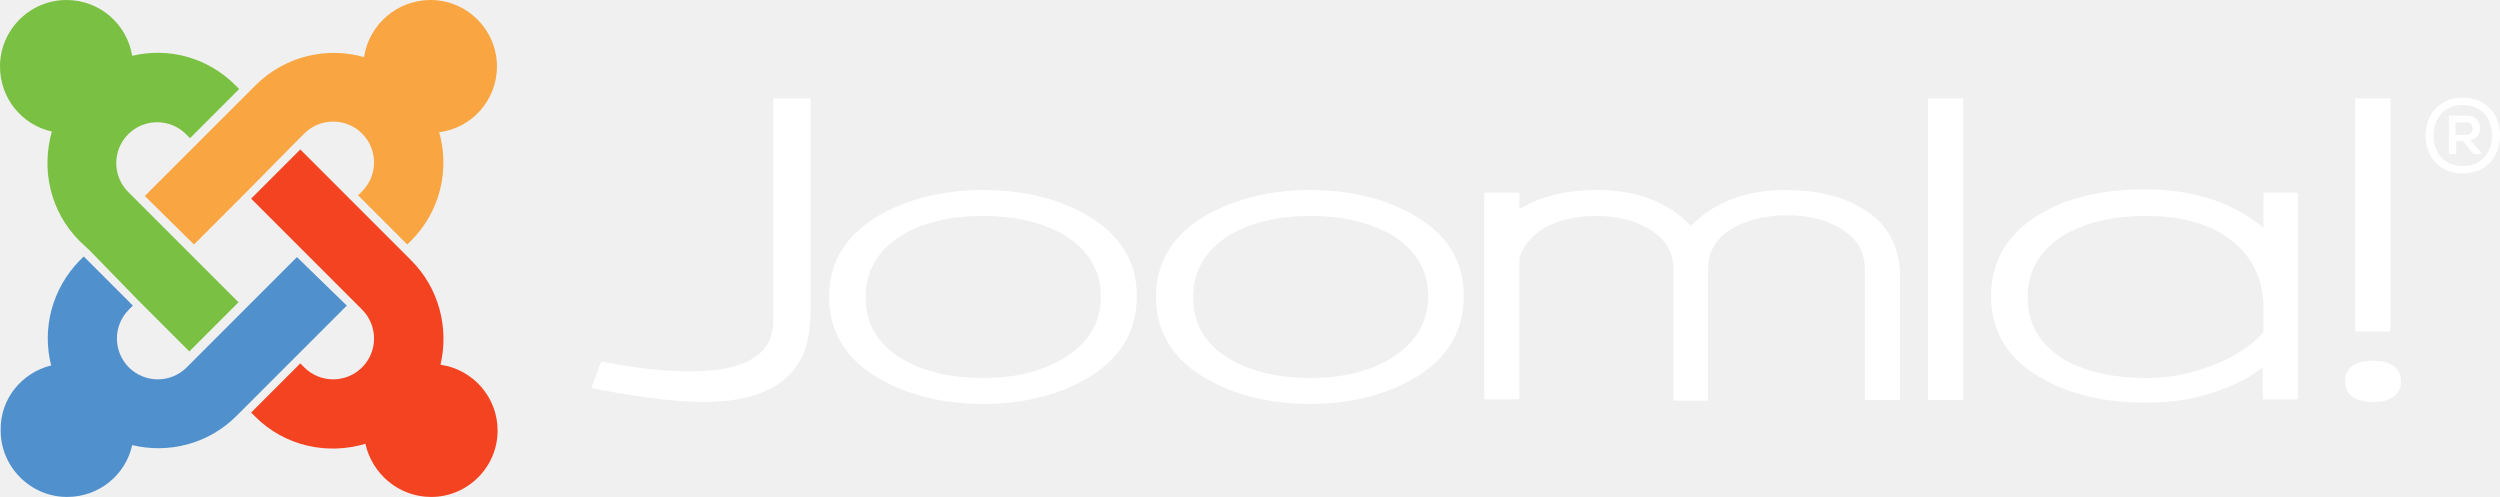
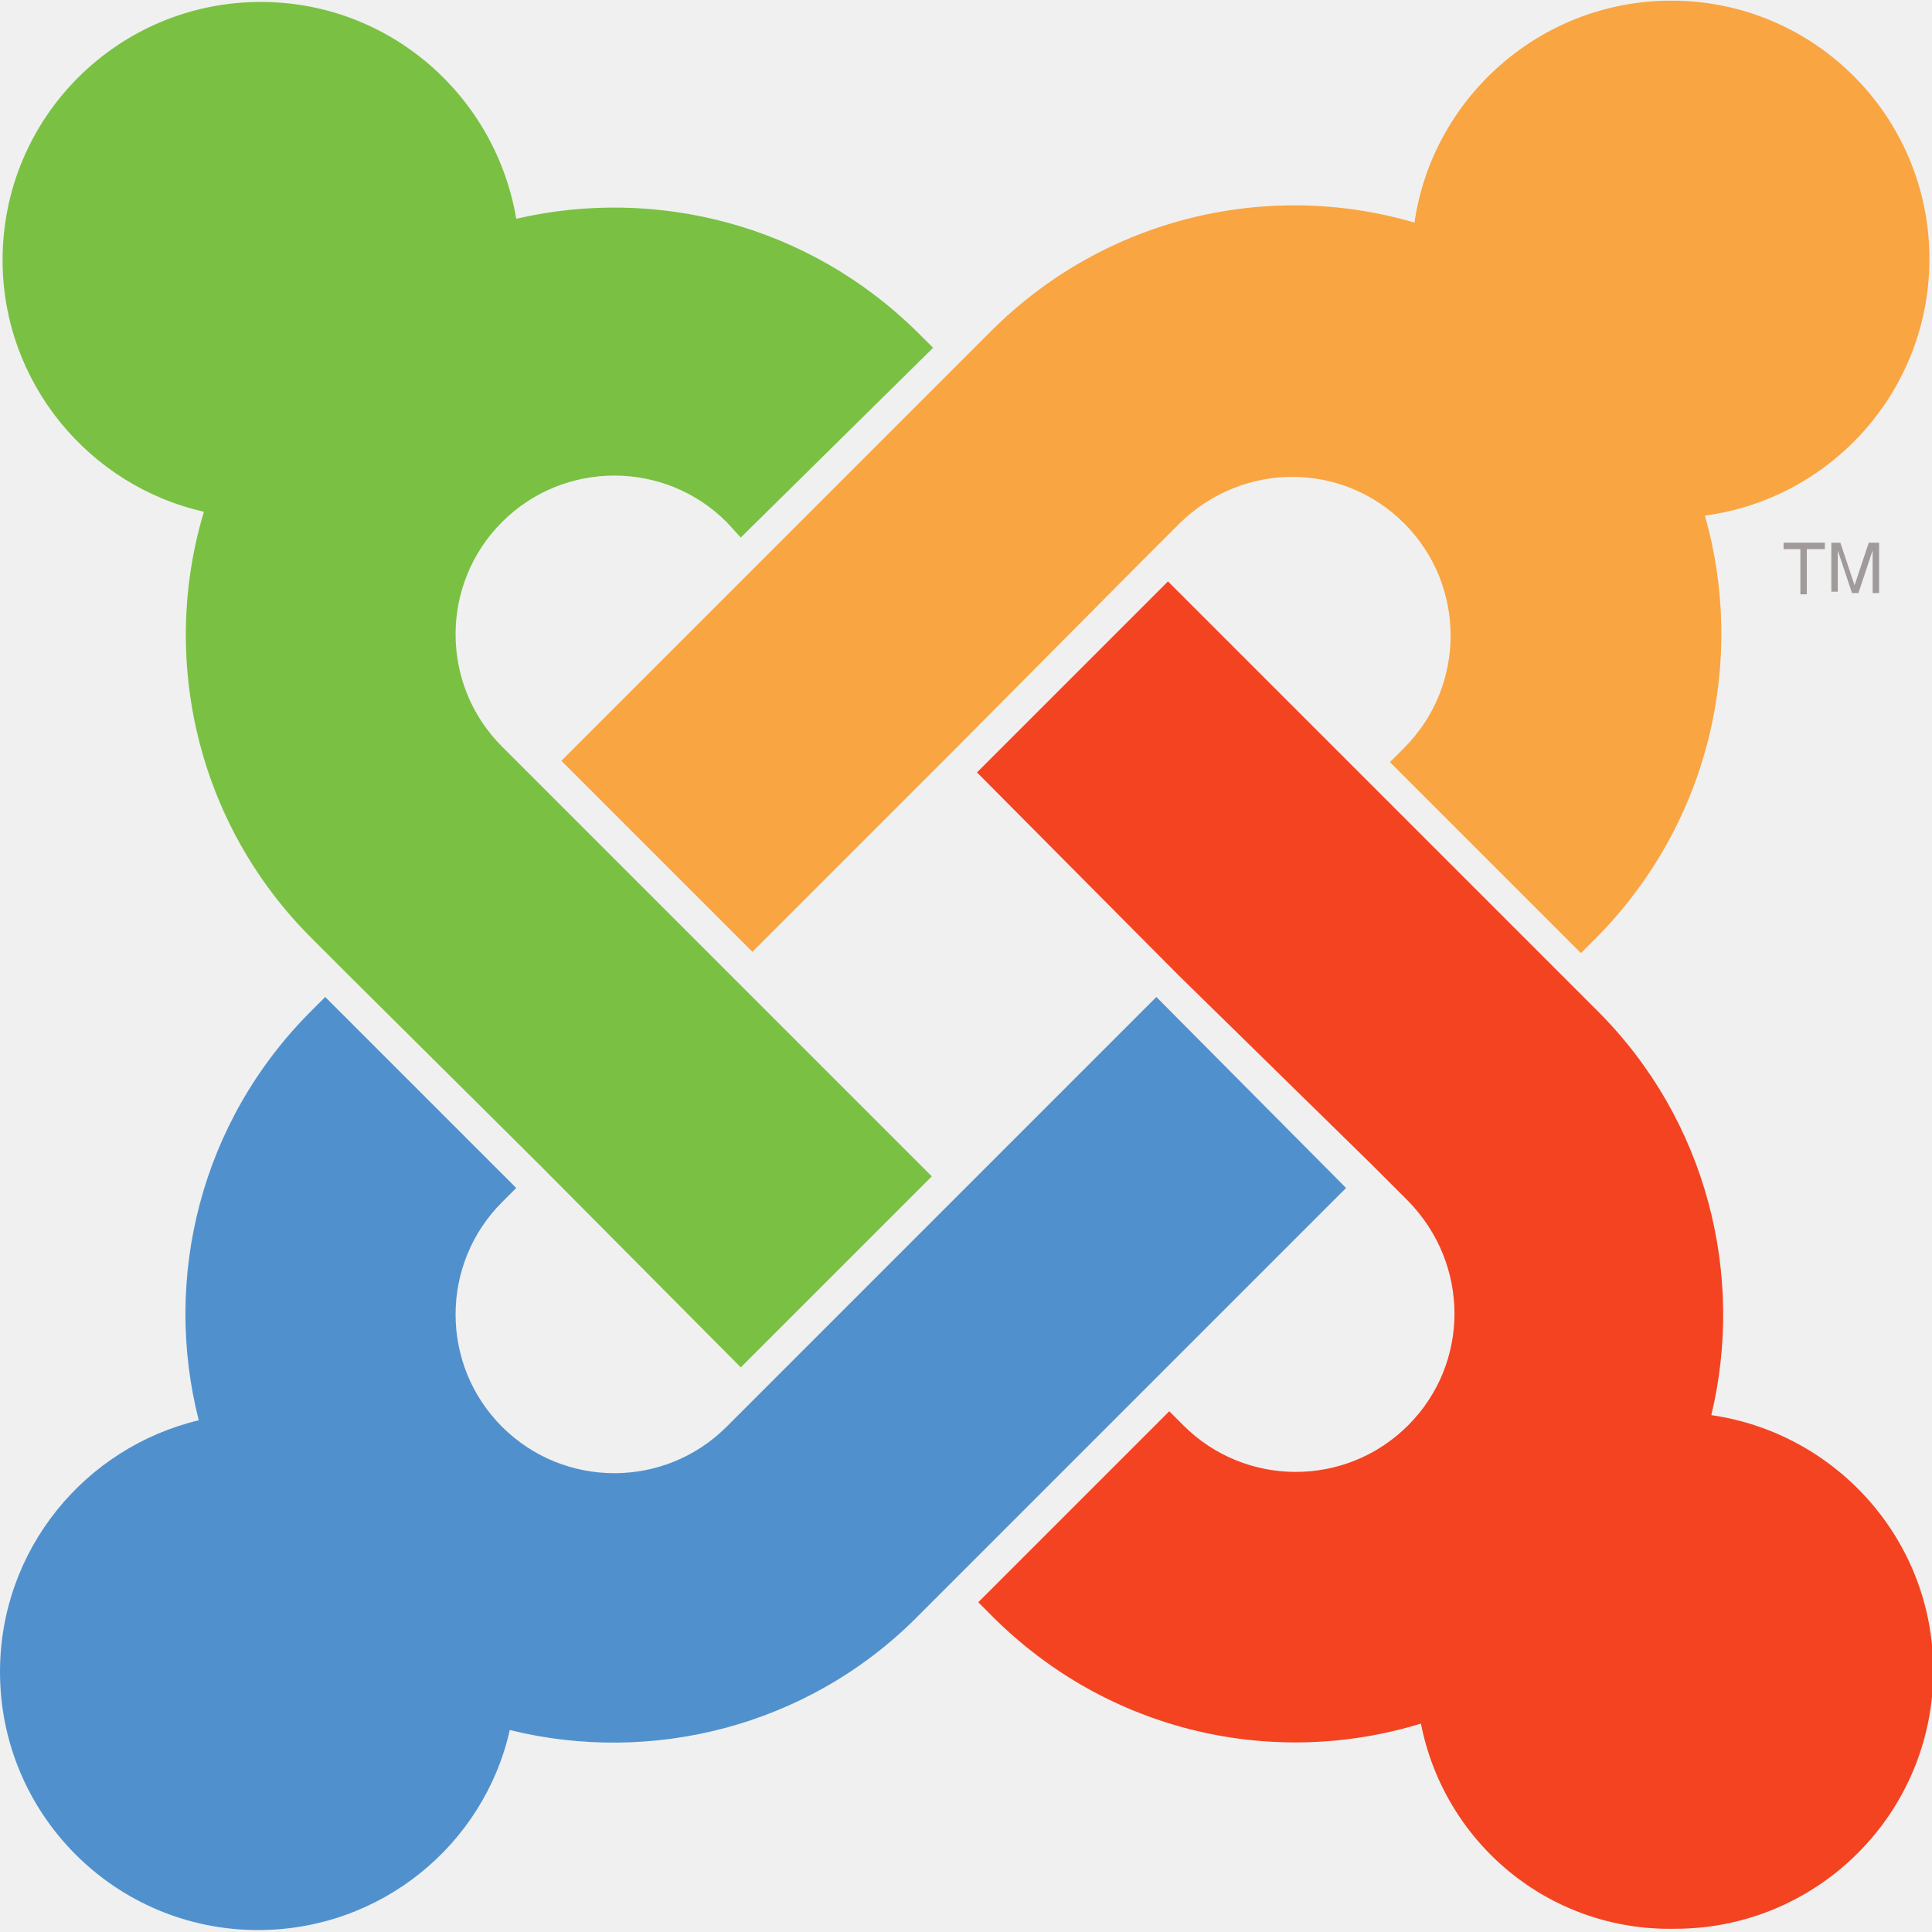
- <svg xmlns="http://www.w3.org/2000/svg" viewBox="0 0 376.3 74.8">
-   <g fill="#FFF">
-     <path d="M116.4 14.8v31.3c0 2.8.2 5.4-2.3 7.3-2.3 1.9-6.2 2.5-10.4 2.5-6.4 0-13.2-1.5-13.2-1.5l-1.5 4s9.5 2 16.4 2.1c5.8.1 10.9-1.2 13.7-4.4 2.3-2.6 3-5.6 2.9-10.7V14.8h-5.6M163.1 32.1c-4.2-2.3-9.3-3.5-15.1-3.5-5.7 0-10.8 1.2-15.1 3.5-5.4 2.9-8.1 7.2-8.1 12.6 0 5.4 2.7 9.7 8.1 12.6 4.3 2.3 9.3 3.5 15.1 3.5 5.7 0 10.8-1.2 15-3.5 5.4-2.9 8.1-7.2 8.1-12.6.1-5.5-2.7-9.7-8-12.6m-3.3 22c-3.3 1.9-7.2 2.8-11.8 2.8-4.7 0-8.7-.9-11.9-2.7-3.9-2.2-5.8-5.3-5.8-9.5 0-4.1 2-7.3 5.8-9.5 3.2-1.8 7.2-2.7 11.9-2.7 4.6 0 8.6.9 11.9 2.7 3.8 2.2 5.8 5.4 5.8 9.5 0 4-2 7.2-5.9 9.4zM212.3 32.1c-4.2-2.3-9.3-3.5-15.1-3.5-5.7 0-10.8 1.2-15.1 3.5-5.4 2.9-8.1 7.2-8.1 12.6 0 5.4 2.7 9.7 8.1 12.6 4.3 2.3 9.3 3.5 15.1 3.5 5.7 0 10.8-1.2 15-3.5 5.4-2.9 8.1-7.2 8.1-12.6.1-5.5-2.6-9.7-8-12.6m-3.2 22c-3.3 1.9-7.2 2.8-11.8 2.8-4.7 0-8.7-.9-11.9-2.7-3.9-2.2-5.8-5.3-5.8-9.5 0-4.1 2-7.3 5.8-9.5 3.2-1.8 7.2-2.7 11.9-2.7 4.6 0 8.6.9 11.9 2.7 3.8 2.2 5.8 5.4 5.8 9.5-.1 4-2.1 7.2-5.9 9.4zM280.2 31.3c-3-1.8-6.9-2.7-11.5-2.7-5.9 0-10.6 1.8-14.2 5.4-3.4-3.6-8.2-5.4-14.1-5.4-4.8 0-8.7 1-11.7 2.9V29h-5.3v31.1h5.3V38.9c.4-1.5 1.4-2.9 3-4.1 2.2-1.5 5-2.3 8.5-2.3 3.1 0 5.7.6 7.9 1.9 2.6 1.5 3.8 3.5 3.8 6.3v19.6h5.2V40.6c0-2.8 1.2-4.8 3.8-6.3 2.2-1.2 4.9-1.9 8-1.9 3.1 0 5.8.6 8 1.9 2.6 1.5 3.8 3.5 3.8 6.3v19.6h5.3V41.3c-.1-4.4-2-7.8-5.8-10M290.2 14.8v45.4h5.3V14.8h-5.3M354.5 14.8v35.1h5.3V14.8h-5.3M340.7 29v5.3c-4.5-3.8-10.5-5.8-17.9-5.8-5.9 0-11 1.1-15.2 3.4-5.2 2.9-7.9 7.1-7.9 12.7 0 5.5 2.7 9.8 8.1 12.6 4.2 2.3 9.3 3.4 15.2 3.4 2.9 0 5.8-.3 8.4-1 3.7-1 6.8-2.4 9.2-4.3v4.8h5.3V29h-5.2m-35.5 15.7c0-4.1 2-7.3 5.8-9.5 3.2-1.8 7.3-2.7 12-2.7 5.8 0 10.3 1.4 13.5 4.2 2.8 2.5 4.2 5.7 4.2 9.6V50c-2.2 2.5-5.5 4.4-9.7 5.7-2.5.8-5.2 1.2-8 1.2-4.8 0-8.8-.9-12-2.6-3.9-2.3-5.8-5.4-5.8-9.6zM357.2 54.3c-3.7 0-4.2 1.9-4.2 3.1 0 1.2.6 3.1 4.2 3.1 3.7 0 4.2-2 4.2-3.1s-.5-3.1-4.2-3.1zM376.3 20.4c0 3.1-2 5.7-5.6 5.7-3.6 0-5.6-2.6-5.6-5.7s2-5.7 5.6-5.7c3.6 0 5.6 2.6 5.6 5.7zm-10 0c0 2.6 1.6 4.6 4.4 4.6 2.8 0 4.4-2 4.4-4.6 0-2.6-1.6-4.6-4.4-4.6-2.8 0-4.4 2-4.4 4.6zm5.5.7c2.2-.4 2-3.7-.5-3.7h-2.7v5.8h1.1v-2h1l1.6 2h1.2V23l-1.7-1.9zm-.6-2.7c1.3 0 1.3 1.9 0 1.9h-1.6v-1.9h1.6z" />
+ <svg xmlns="http://www.w3.org/2000/svg" viewBox="0 0 149.7 149.6" width="30px" height="30px">
+   <style>.st0{fill:#a09b9a}</style>
+   <path class="st0" d="M141.4 42v.5H140V46h-.5v-3.5h-1.3V42h3.2z" />
+   <path class="st0" d="M141.8 42h.8l1.1 3.3 1.1-3.3h.8v3.9h-.5v-2.3-.4-.6l-1.1 3.3h-.5l-1.1-3.3V45.8h-.5V42z" />
+   <g>
+     <path d="M27 75.5l-2.9-2.9c-8.9-8.9-11.7-21.7-8.3-33C6.9 37.6.2 29.6.2 20.1c0-11.1 9-20 20-20 10 0 18.2 7.3 19.8 16.8 10.8-2.5 22.6.4 31.1 8.8l1.2 1.2-14.9 14.7-1.1-1.2c-4.8-4.8-12.6-4.8-17.4 0-4.8 4.8-4.8 12.6 0 17.4l2.9 2.9 14.8 14.8 15.6 15.6-14.8 14.8-15.6-15.7L27 75.5z" fill="#7ac143" />
+     <path d="M43.5 58.9l15.6-15.6 14.8-14.8 2.9-2.9c8.9-8.9 21.6-11.7 32.8-8.4C111 7.5 119.4 0 129.5 0c11.1 0 20 9 20 20 0 10.2-7.6 18.6-17.4 19.9 3.2 11.2.4 23.8-8.4 32.7l-1.2 1.2L107.7 59l1.1-1.1c4.8-4.8 4.8-12.6 0-17.4-4.8-4.8-12.5-4.8-17.4 0l-2.9 2.9-14.6 14.7-15.6 15.6-14.8-14.8z" fill="#f9a541" />
+     <path d="M110.1 133.5c-11.4 3.5-24.2.7-33.2-8.3l-1.1-1.1 14.8-14.8 1.1 1.1c4.8 4.8 12.6 4.8 17.4 0 4.8-4.8 4.8-12.5 0-17.4l-2.9-2.9-14.9-14.6-15.6-15.7L90.5 45l15.6 15.6 14.8 14.8 2.9 2.9c8.5 8.5 11.4 20.5 8.8 31.3 9.7 1.4 17.2 9.7 17.2 19.8 0 11.1-9 20-20 20-9.8.2-17.9-6.7-19.7-15.9z" fill="#f44321" />
+     <path d="M104.3 92l-15.6 15.6-14.8 14.8-2.9 2.9c-8.5 8.5-20.6 11.4-31.5 8.7-2 8.9-10 15.5-19.5 15.5-11.1 0-20-9-20-20 0-9.5 6.6-17.4 15.4-19.5-2.8-11 .1-23.1 8.7-31.7l1.1-1.1L40 92l-1.1 1.1c-4.8 4.8-4.8 12.6 0 17.4 4.8 4.8 12.6 4.8 17.4 0l2.9-2.9L74 92.8l15.6-15.6L104.3 92z" fill="#5091cd" />
  </g>
-   <path fill="#7AC143" d="M13.5 37.7L12 36.3c-4.5-4.5-5.8-10.8-4.2-16.5-4.5-1-7.8-5-7.8-9.8C0 4.5 4.5 0 10 0c5 0 9.1 3.6 9.9 8.4 5.4-1.3 11.3.2 15.5 4.4l.6.6-7.4 7.4-.6-.6c-2.4-2.4-6.3-2.4-8.7 0-2.4 2.4-2.4 6.3 0 8.7l1.4 1.4 7.4 7.4 7.8 7.8-7.4 7.4-7.8-7.8-7.2-7.4z" />
-   <path fill="#F9A541" d="M21.8 29.5l7.8-7.8 7.4-7.4 1.4-1.4C42.9 8.4 49.2 7 54.8 8.6c.7-4.8 4.9-8.6 10-8.6 5.5 0 10 4.5 10 10 0 5.1-3.8 9.3-8.7 9.9 1.6 5.6.2 11.9-4.2 16.3l-.6.6-7.4-7.4.6-.6c2.4-2.4 2.4-6.3 0-8.7-2.4-2.4-6.3-2.4-8.7 0l-1.4 1.4L37 29l-7.8 7.8-7.4-7.3z" />
-   <path fill="#F44321" d="M55 66.8c-5.7 1.7-12.1.4-16.6-4.1l-.6-.6 7.4-7.4.6.6c2.4 2.4 6.3 2.4 8.7 0 2.4-2.4 2.4-6.3 0-8.7L53 45.1l-7.4-7.4-7.8-7.8 7.4-7.4 7.8 7.8 7.4 7.4 1.5 1.5c4.2 4.2 5.7 10.2 4.4 15.7 4.9.7 8.6 4.9 8.6 9.9 0 5.5-4.5 10-10 10-4.9 0-8.9-3.5-9.9-8z" />
-   <path fill="#5091CD" d="M52.2 46l-7.8 7.8-7.4 7.4-1.4 1.4c-4.3 4.3-10.3 5.7-15.7 4.4-1 4.5-5 7.8-9.8 7.8-5.5 0-10-4.5-10-10C0 60 3.3 56.1 7.7 55c-1.4-5.5.1-11.5 4.3-15.8l.6-.6L20 46l-.6.6c-2.4 2.4-2.4 6.3 0 8.7 2.4 2.4 6.3 2.4 8.7 0l1.4-1.4 7.4-7.4 7.8-7.8 7.5 7.3z" />
</svg>
